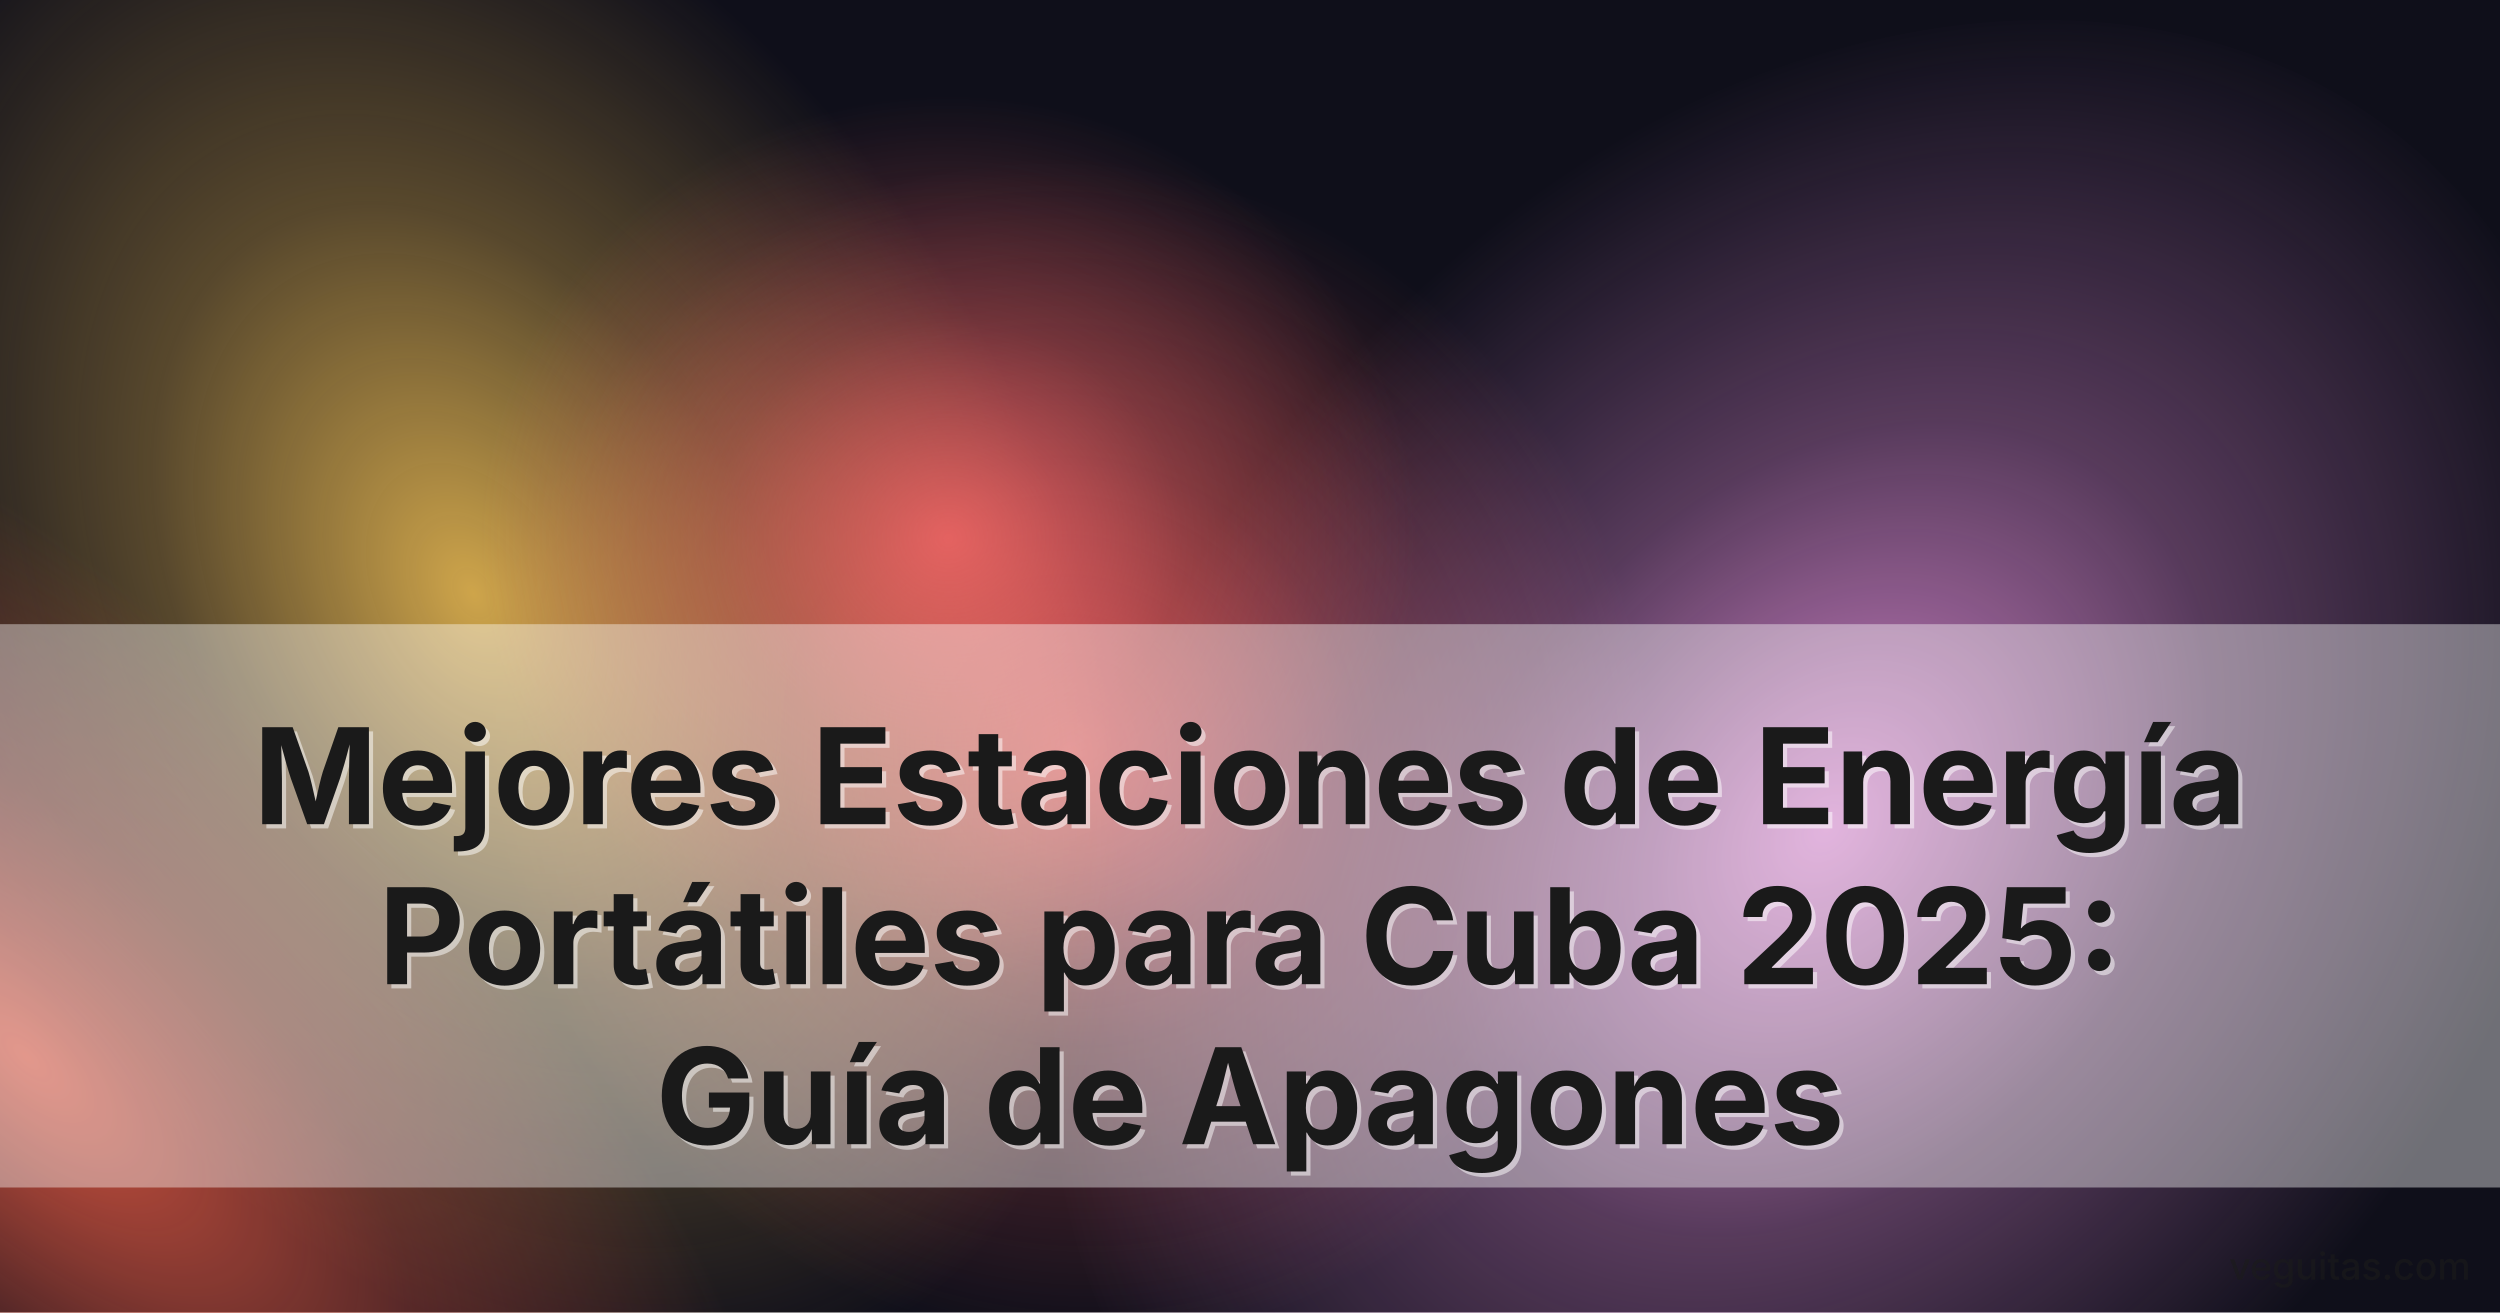
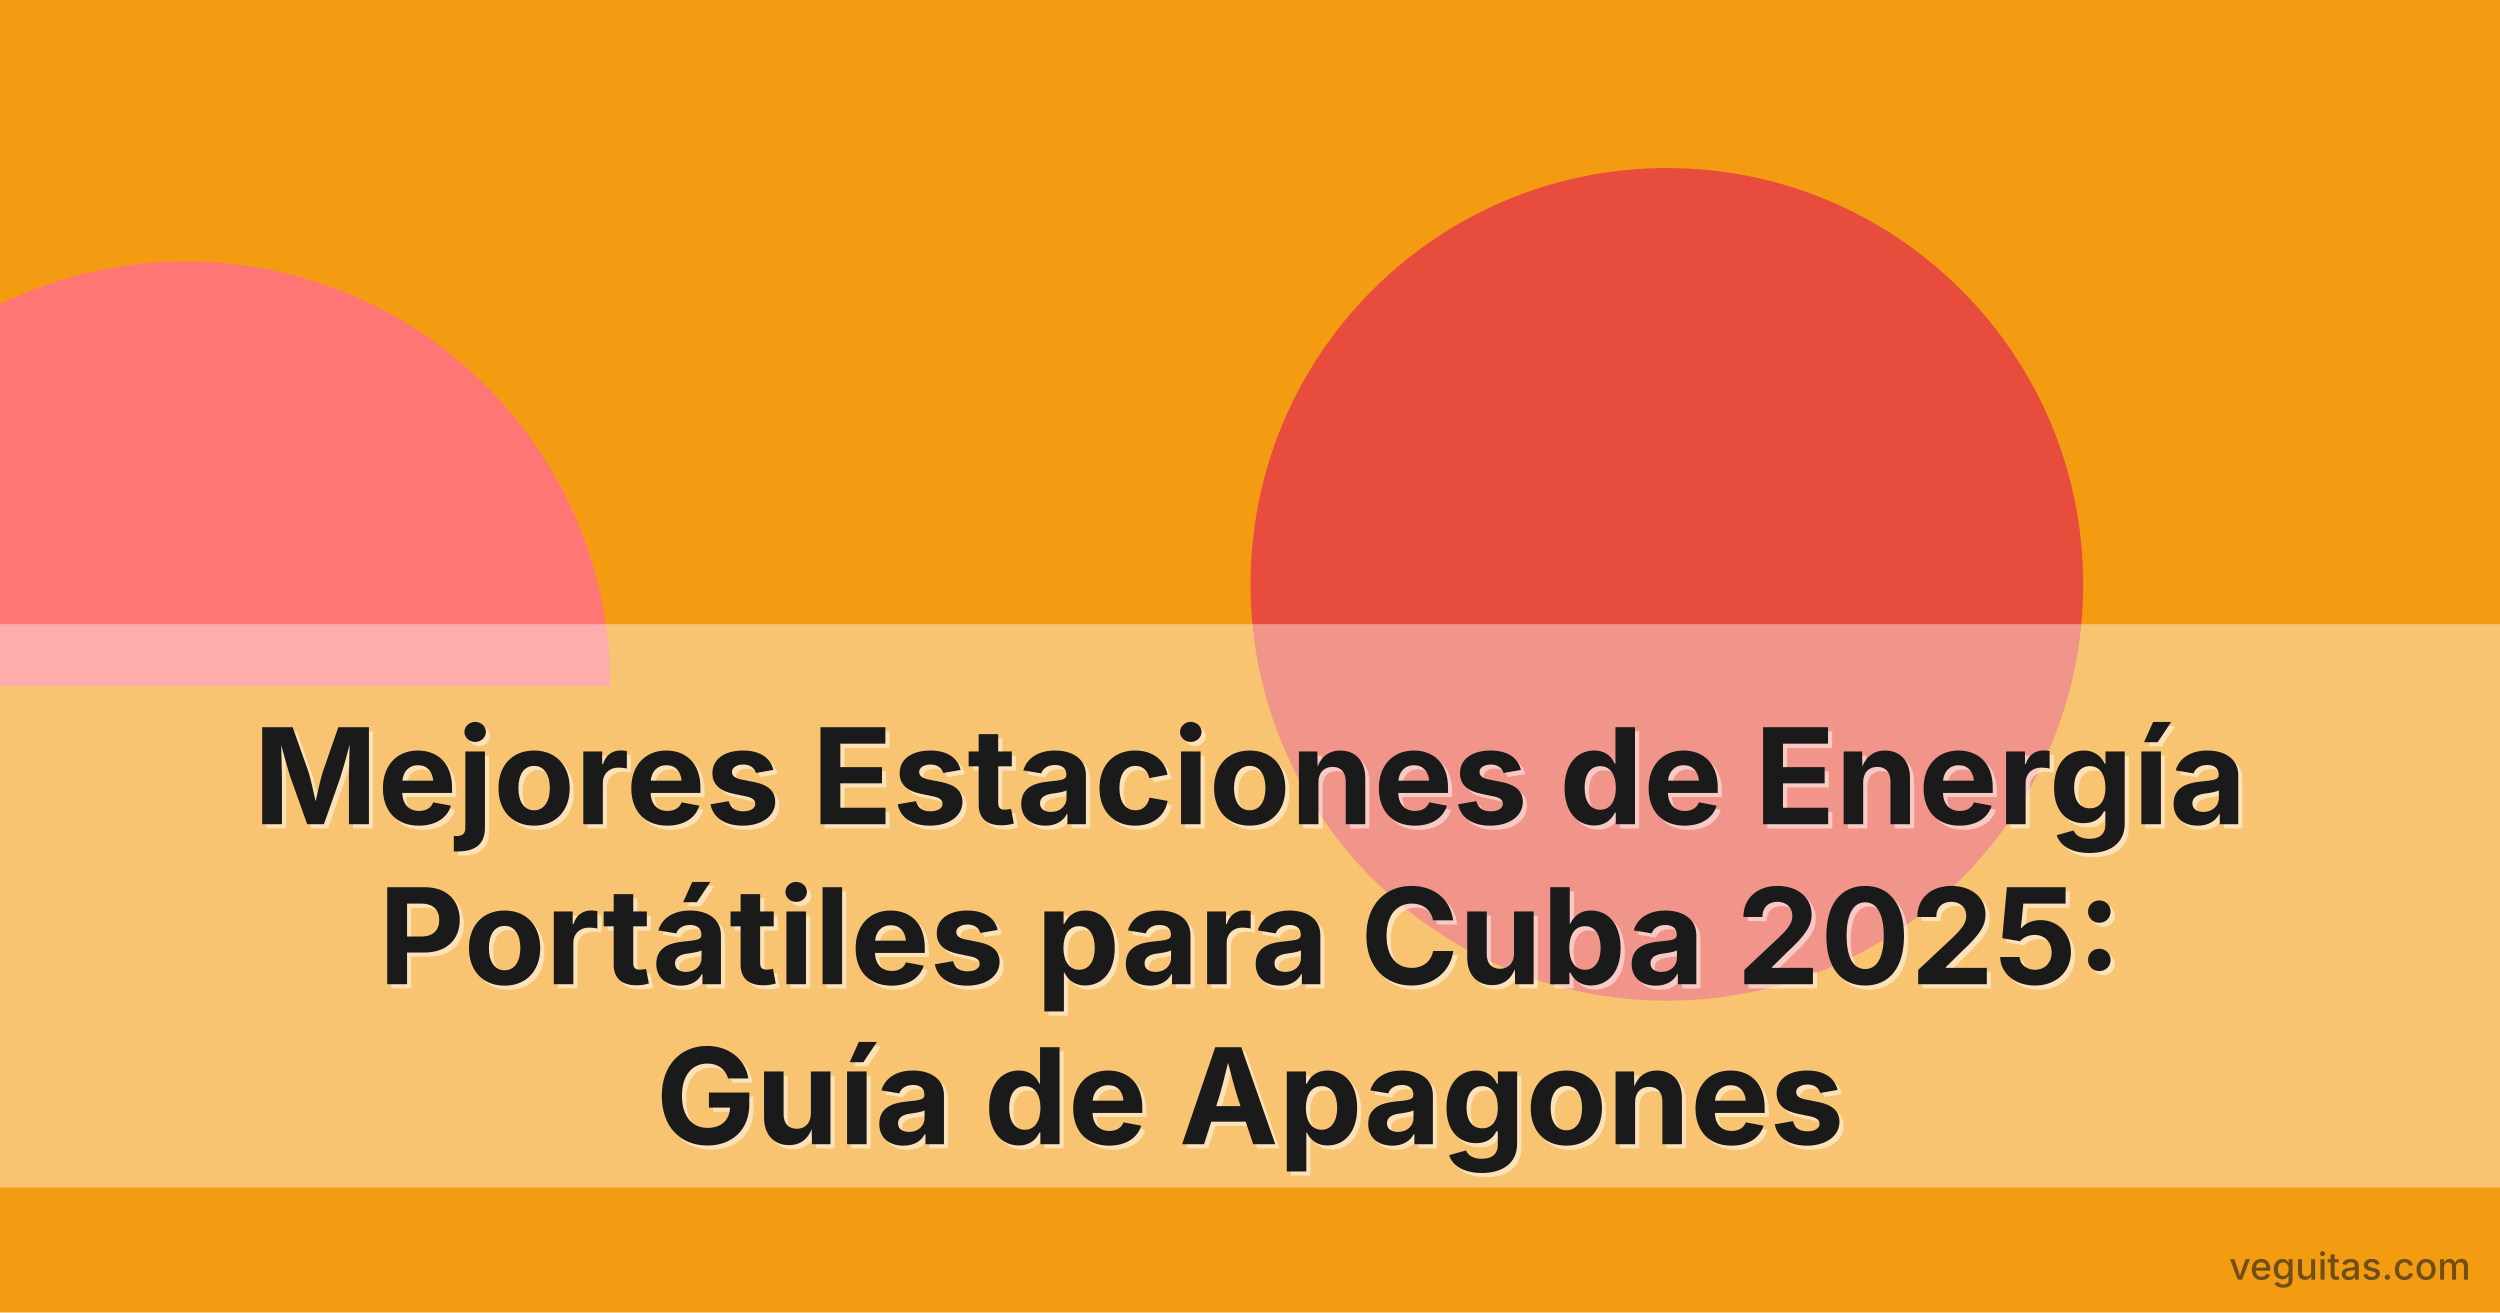
<svg xmlns="http://www.w3.org/2000/svg" version="1.1" width="1200" height="630" viewBox="0 0 1200 630">
-   <rect width="1200" height="630" fill="#0f0f1a" />
-   <defs>
-     <radialGradient id="SvgjsRadialGradient1135">
-       <stop stop-opacity="0.8" stop-color="#ee5a5a" offset="0" />
-       <stop stop-opacity="0.3" stop-color="#ee5a5a" offset="0.5" />
-       <stop stop-opacity="0" stop-color="#ee5a5a" offset="1" />
-     </radialGradient>
-     <radialGradient id="SvgjsRadialGradient1136">
-       <stop stop-opacity="0.8" stop-color="#feca57" offset="0" />
-       <stop stop-opacity="0.3" stop-color="#feca57" offset="0.5" />
-       <stop stop-opacity="0" stop-color="#feca57" offset="1" />
-     </radialGradient>
-     <radialGradient id="SvgjsRadialGradient1137">
-       <stop stop-opacity="0.8" stop-color="#ff9ff3" offset="0" />
-       <stop stop-opacity="0.3" stop-color="#ff9ff3" offset="0.5" />
-       <stop stop-opacity="0" stop-color="#ff9ff3" offset="1" />
-     </radialGradient>
-     <radialGradient id="SvgjsRadialGradient1138">
-       <stop stop-opacity="0.8" stop-color="#ff6348" offset="0" />
-       <stop stop-opacity="0.3" stop-color="#ff6348" offset="0.5" />
-       <stop stop-opacity="0" stop-color="#ff6348" offset="1" />
-     </radialGradient>
-     <radialGradient id="SvgjsRadialGradient1139">
-       <stop stop-opacity="0.8" stop-color="#ff6b6b" offset="0" />
-       <stop stop-opacity="0.3" stop-color="#ff6b6b" offset="0.5" />
-       <stop stop-opacity="0" stop-color="#ff6b6b" offset="1" />
-     </radialGradient>
-   </defs>
-   <ellipse rx="287.624" ry="278.528" cx="514.263" cy="360.842" fill="url(#SvgjsRadialGradient1135)" transform="matrix(-0.5094294,-0.8605125,0.8605125,-0.5094294,465.7351,987.1956)" />
-   <ellipse rx="409.968" ry="274.635" cx="226.908" cy="284.253" fill="url(#SvgjsRadialGradient1136)" transform="matrix(0.4873813,0.8731893,-0.8731893,0.4873813,364.5243,-52.42048)" />
-   <ellipse rx="430.287" ry="322.95" cx="877.603" cy="396.941" fill="url(#SvgjsRadialGradient1137)" transform="matrix(0.6593358,-0.7518485,0.7518485,0.6593358,0.5283387,795.0478)" />
-   <ellipse rx="469.634" ry="202.044" cx="12.688" cy="507.067" fill="url(#SvgjsRadialGradient1138)" transform="matrix(0.7203723,0.6935876,-0.6935876,0.7203723,355.2429,132.99)" />
-   <ellipse rx="225.459" ry="212.65" cx="455.161" cy="258.439" fill="url(#SvgjsRadialGradient1139)" transform="matrix(-0.9999946,0.003300937,-0.003300937,-0.9999946,911.1716,515.3741)" />
+   <rect width="1200" height="630" fill="#f39c12" />
+   <circle r="199.835" cx="800.104" cy="280.494" fill="#e74c3c" />
+   <path d="M -114.745 329.362 A 203.863 203.863 0 0 1 292.981 329.362" fill="#ff7675" />
  <rect width="1200" height="270.4" x="0" y="299.6" fill="rgba(255,255,255,0.4)" />
  <text font-family="system-ui, -apple-system, sans-serif" font-size="64" font-weight="700" text-anchor="middle" fill="rgba(255,255,255,0.5)" x="602" y="397.628">
    <tspan dy="0" x="602">Mejores Estaciones de Energía</tspan>
  </text>
  <text font-family="system-ui, -apple-system, sans-serif" font-size="64" font-weight="700" text-anchor="middle" fill="#1a1a1a" x="600" y="395.628">
    <tspan dy="0" x="600">Mejores Estaciones de Energía</tspan>
  </text>
  <text font-family="system-ui, -apple-system, sans-serif" font-size="64" font-weight="700" text-anchor="middle" fill="rgba(255,255,255,0.5)" x="602" y="474.428">
    <tspan dy="0" x="602">Portátiles para Cuba 2025:</tspan>
  </text>
  <text font-family="system-ui, -apple-system, sans-serif" font-size="64" font-weight="700" text-anchor="middle" fill="#1a1a1a" x="600" y="472.428">
    <tspan dy="0" x="600">Portátiles para Cuba 2025:</tspan>
  </text>
  <text font-family="system-ui, -apple-system, sans-serif" font-size="64" font-weight="700" text-anchor="middle" fill="rgba(255,255,255,0.5)" x="602" y="551.228">
    <tspan dy="0" x="602">Guía de Apagones</tspan>
  </text>
  <text font-family="system-ui, -apple-system, sans-serif" font-size="64" font-weight="700" text-anchor="middle" fill="#1a1a1a" x="600" y="549.228">
    <tspan dy="0" x="600">Guía de Apagones</tspan>
  </text>
  <text font-family="system-ui, -apple-system, sans-serif" font-size="18" font-weight="500" fill="#1a1a1a" opacity="0.6" x="1070" y="614.239">
    <tspan dy="0" x="1070">veguitas.com</tspan>
  </text>
</svg>
